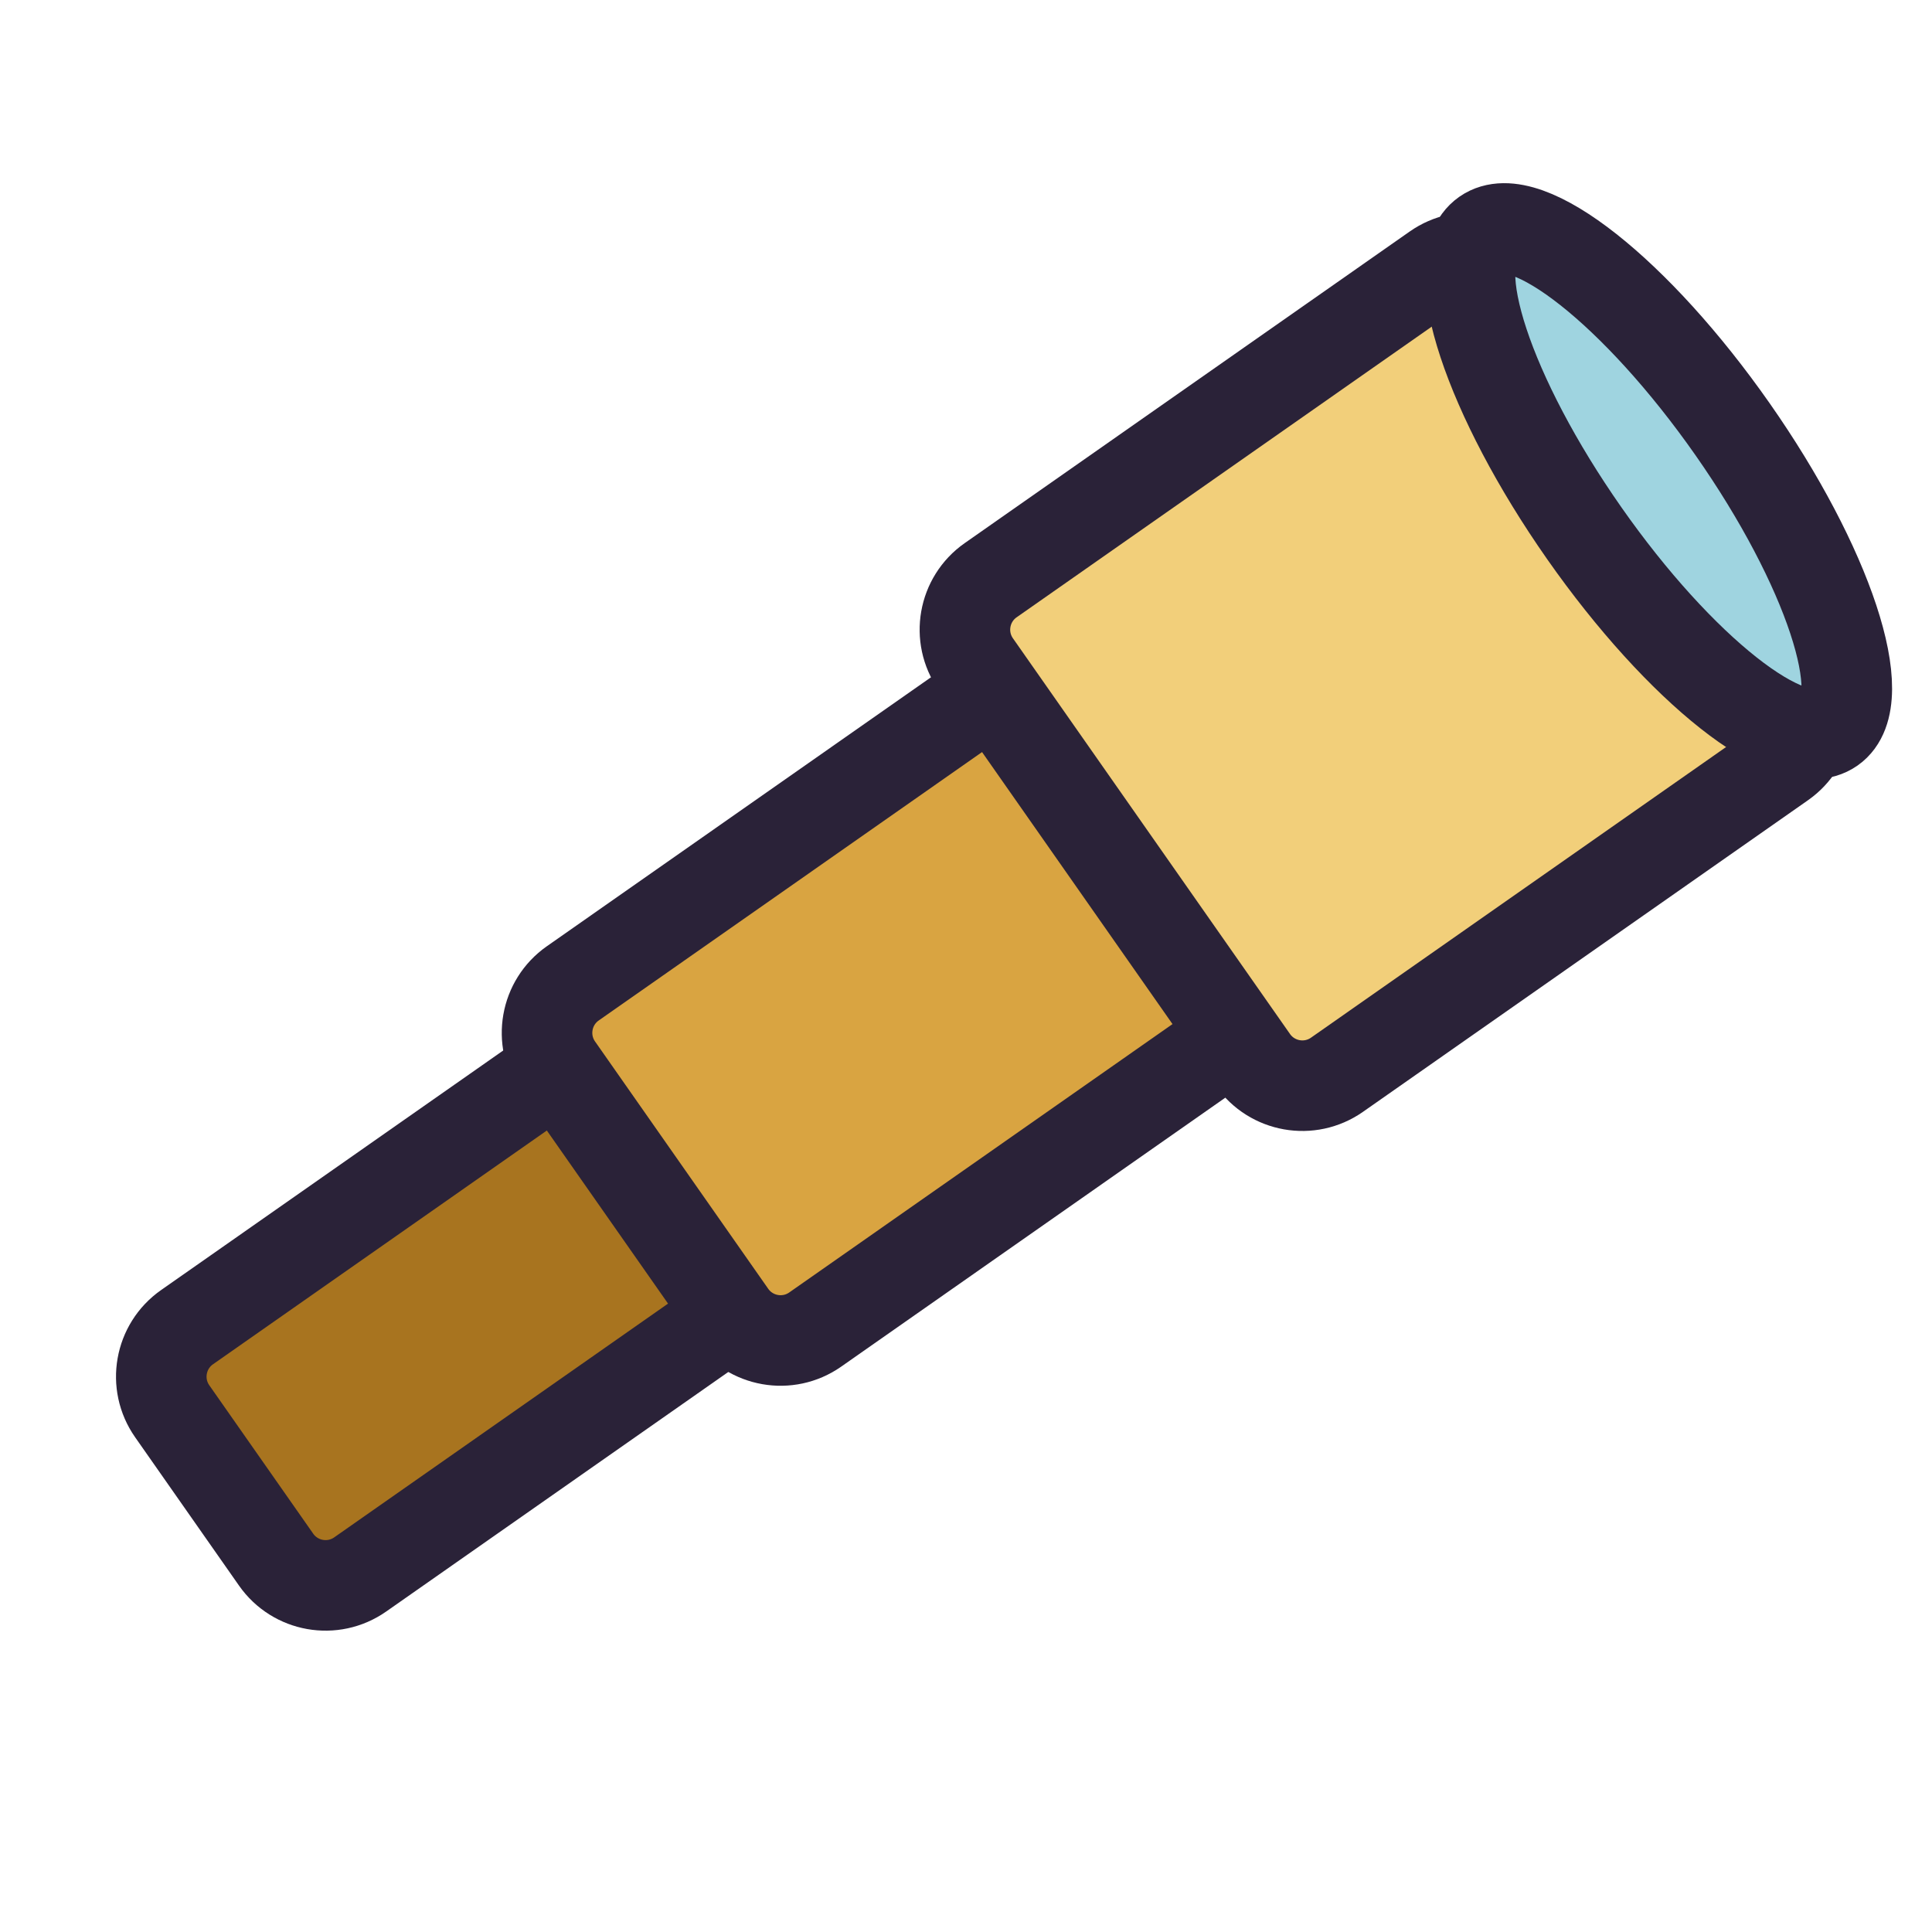
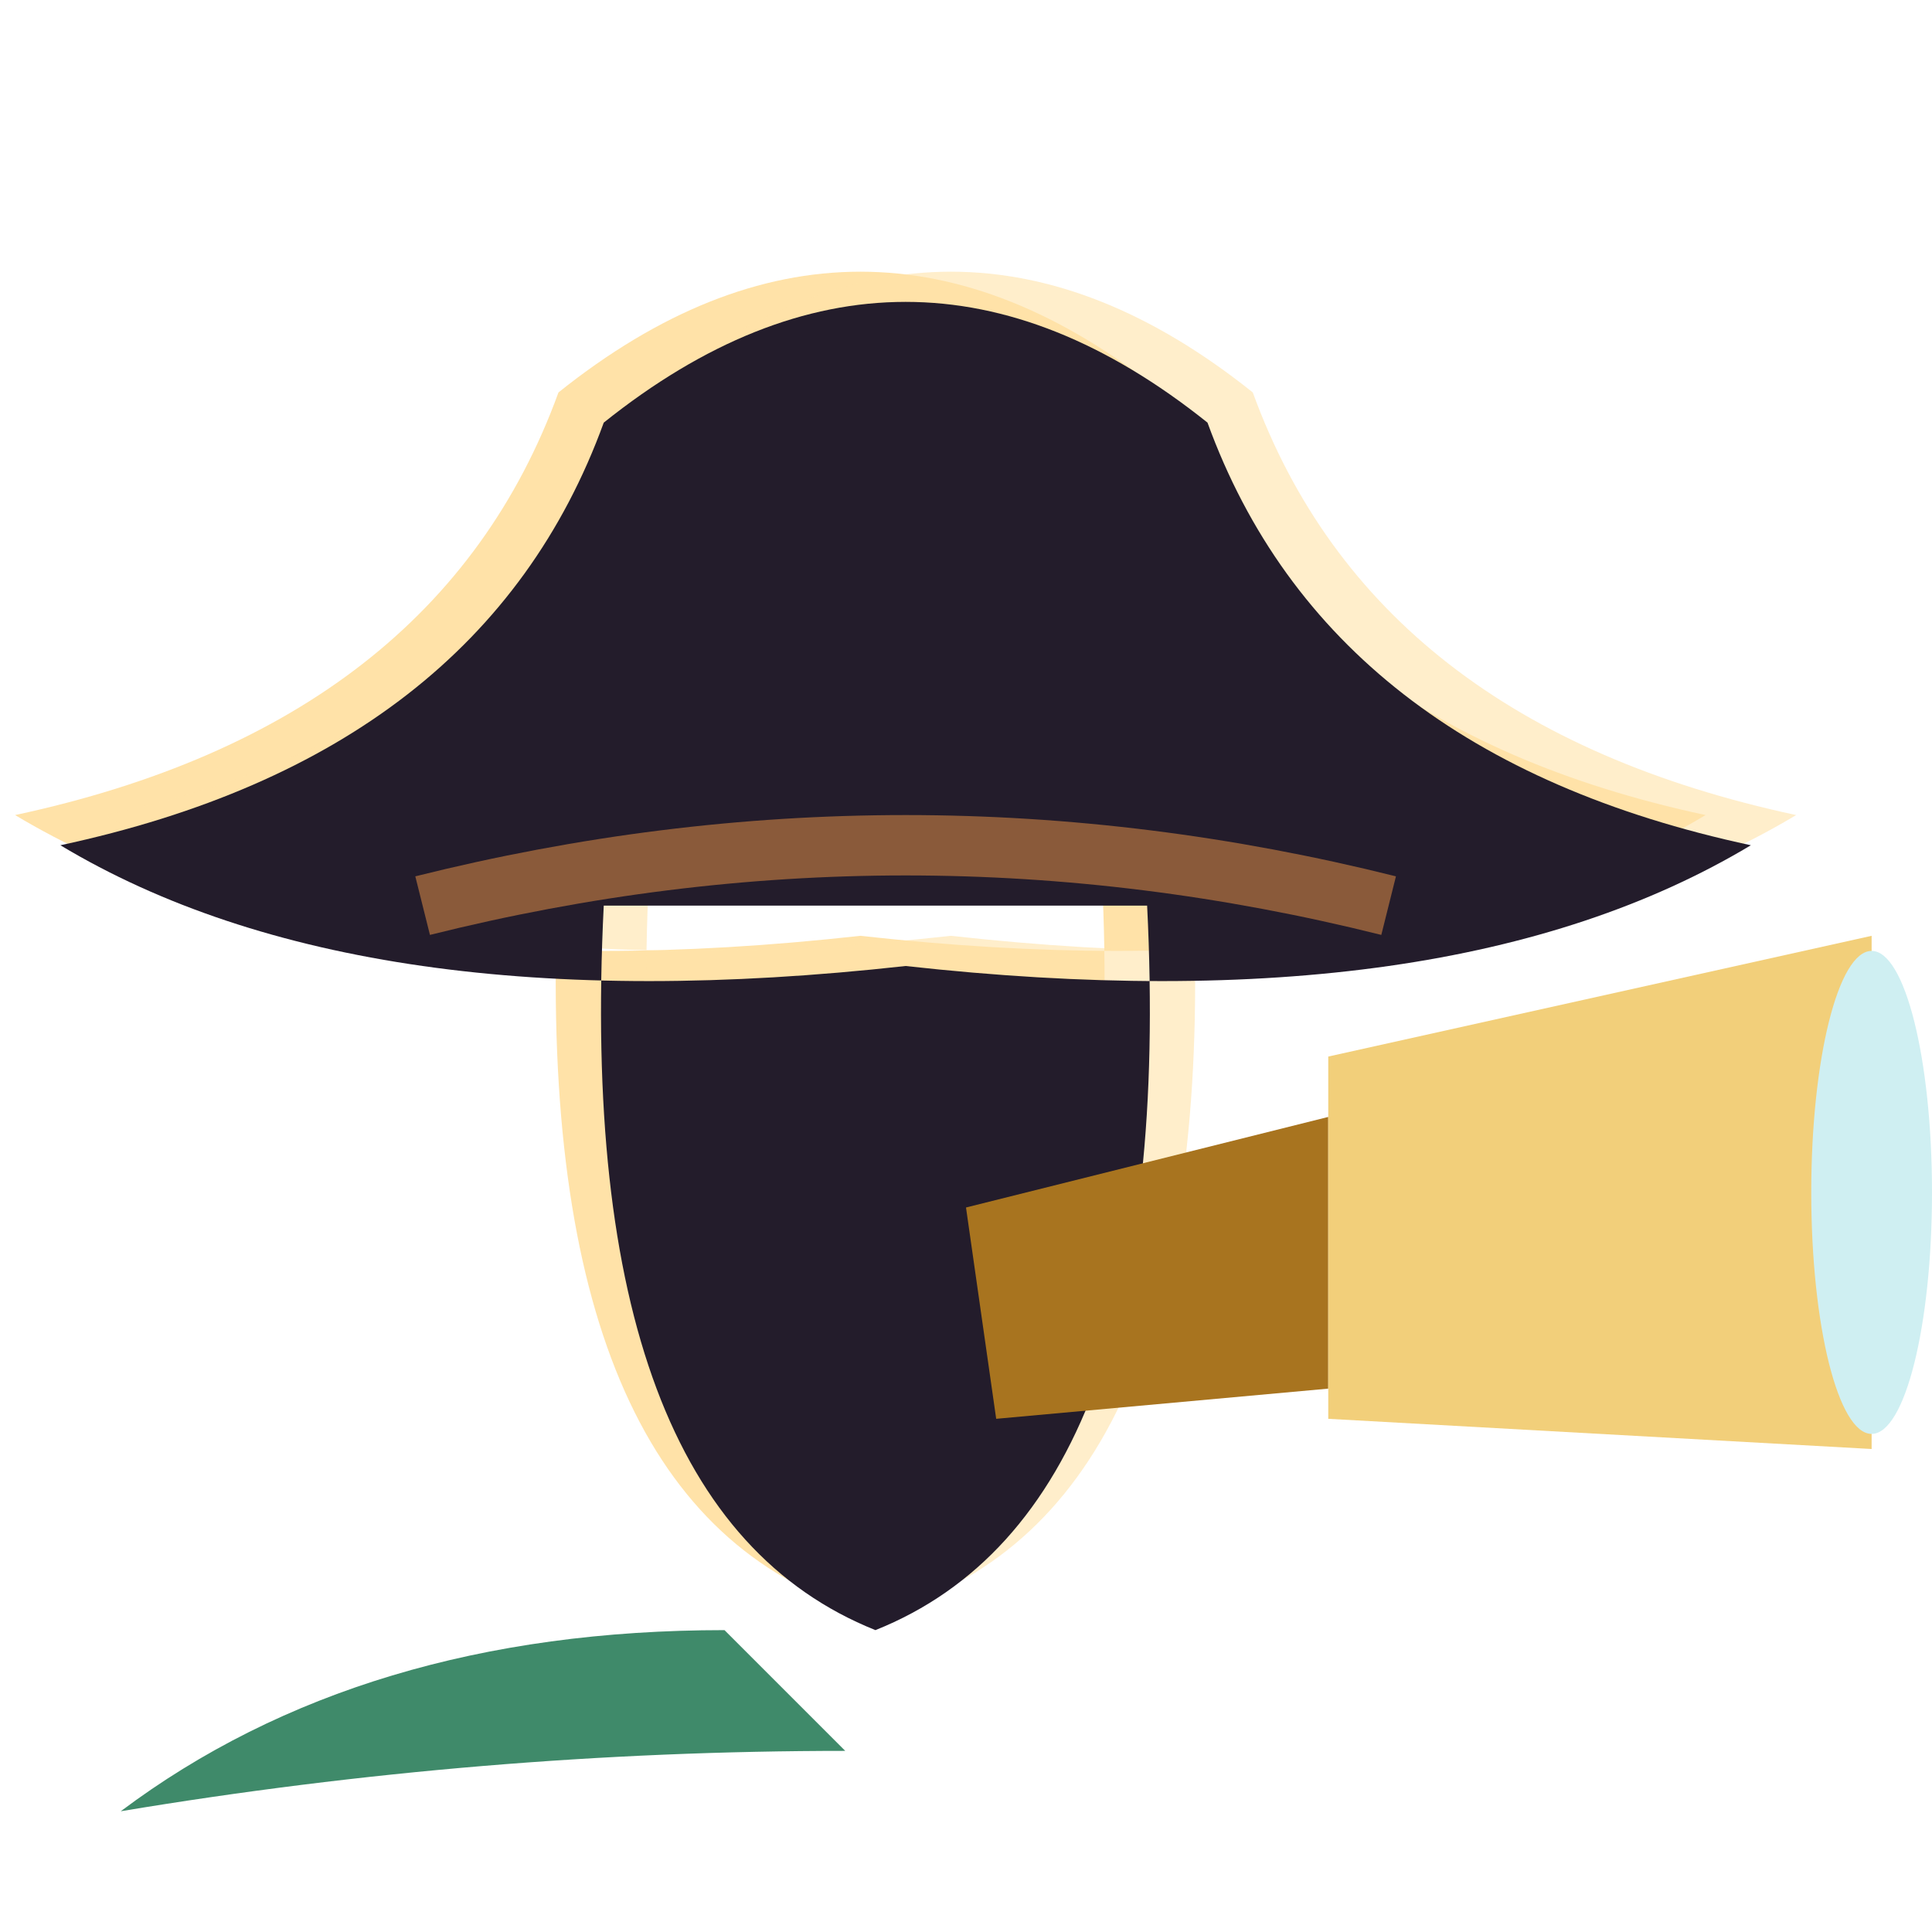
<svg xmlns="http://www.w3.org/2000/svg" viewBox="0 0 64 64">
-   <g transform="rotate(-35 32 32)" stroke="#2a2238" stroke-width="3" stroke-linejoin="round" stroke-linecap="round">
-     <rect x="2" y="27" width="18" height="10" rx="2" fill="#a8741f" />
-     <rect x="19" y="25" width="20" height="14" rx="2" fill="#d9a441" />
-     <rect x="38" y="22" width="22" height="20" rx="2" fill="#f2cf7a" />
-     <ellipse cx="60" cy="32" rx="3" ry="10" fill="#9fd4e0" />
-   </g>
+   <path d="M2 28 Q16 25 20 14 Q30 6 40 14 Q44 25 58 28 Q48 34 30 32 Q12 34 2 28 Z M20 30 Q19 50 29 54 Q39 50 38 30 Z" fill="#ffe2a8" transform="translate(-1.5 -1)" />
+   <path d="M2 28 Q16 25 20 14 Q30 6 40 14 Q44 25 58 28 Q48 34 30 32 Q12 34 2 28 Z M20 30 Q19 50 29 54 Q39 50 38 30 Z" fill="#ffe2a8" transform="translate(1.5 -1)" opacity="0.6" />
+   <path d="M2 28 Q16 25 20 14 Q30 6 40 14 Q44 25 58 28 Q48 34 30 32 Q12 34 2 28 Z M20 30 Q19 50 29 54 Q39 50 38 30 Z" fill="#231c2b" />
+   <path d="M32 40 L44 37 L44 46 L33 47 Z" fill="#a8741f" />
+   <path d="M44 35 L62 31 L62 48 L44 47 Z" fill="#f2cf7a" />
+   <ellipse cx="62" cy="39.5" rx="2" ry="8" fill="#cfeff2" />
+   <path d="M14 30 Q30 26 46 30" fill="none" stroke="#8a5a3a" stroke-width="2" />
+   <path d="M24 54 Q12 54 4 60 Q16 58 28 58 Z" fill="#3f8a6a" />
</svg>
